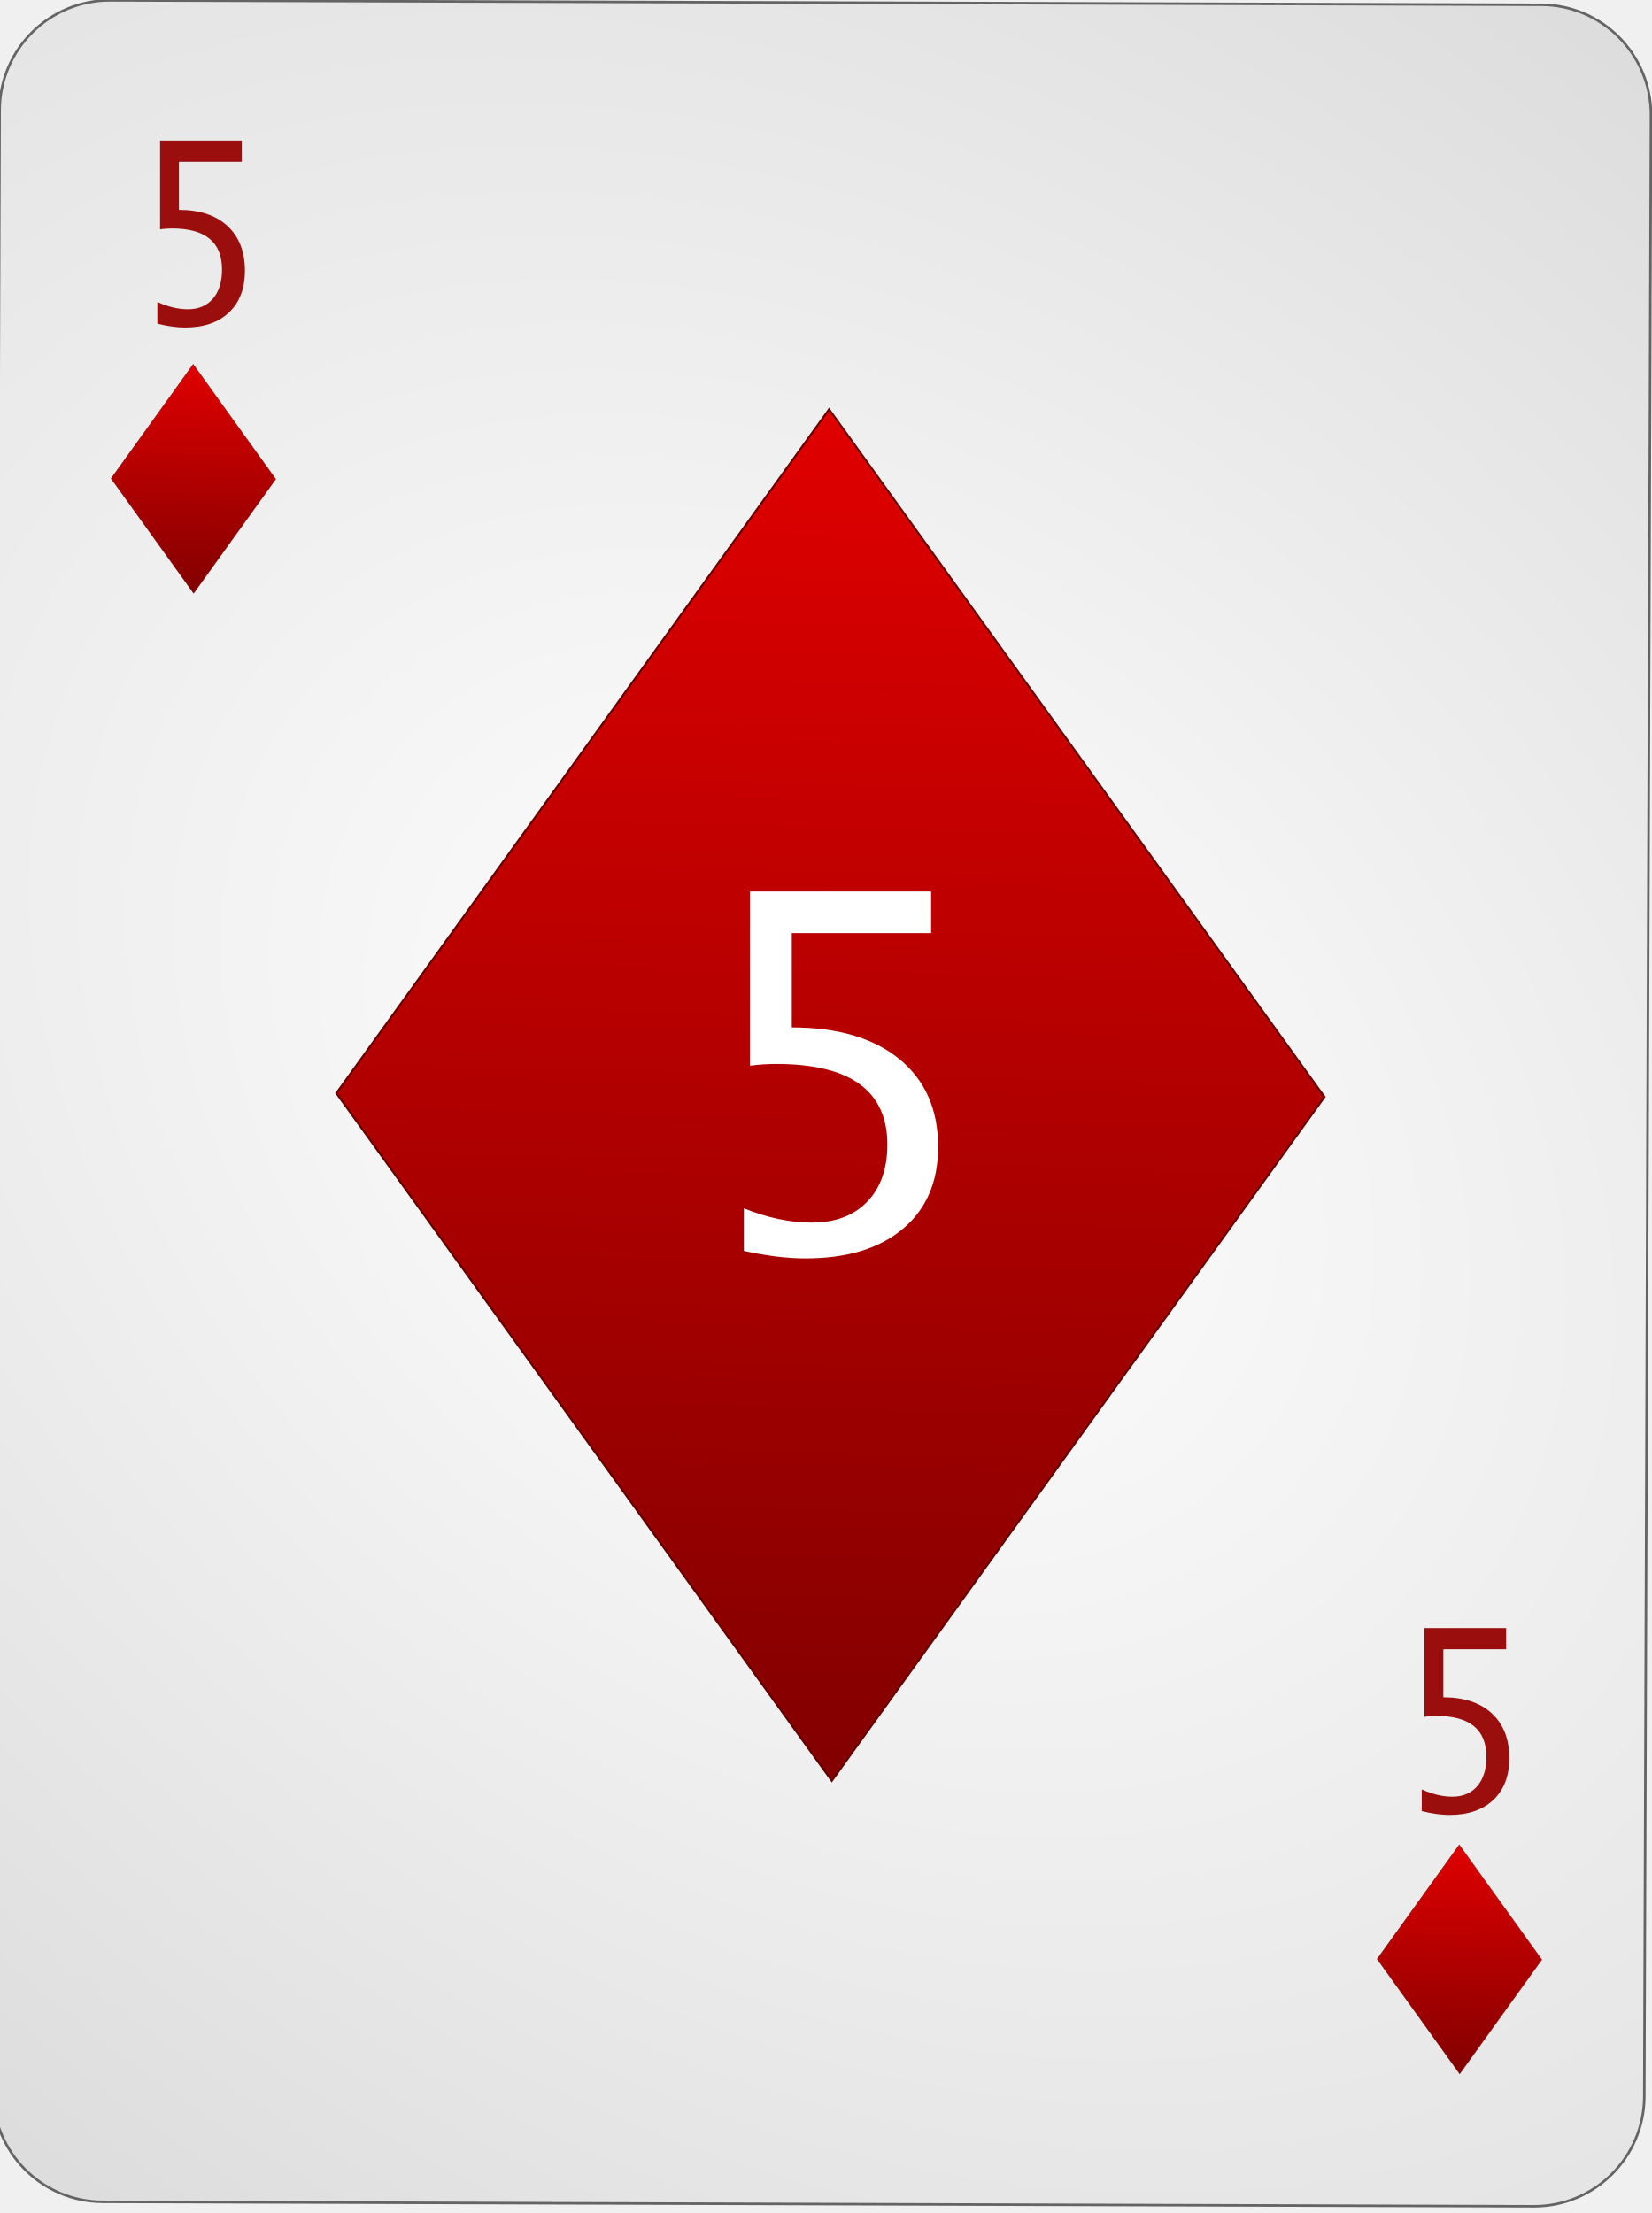
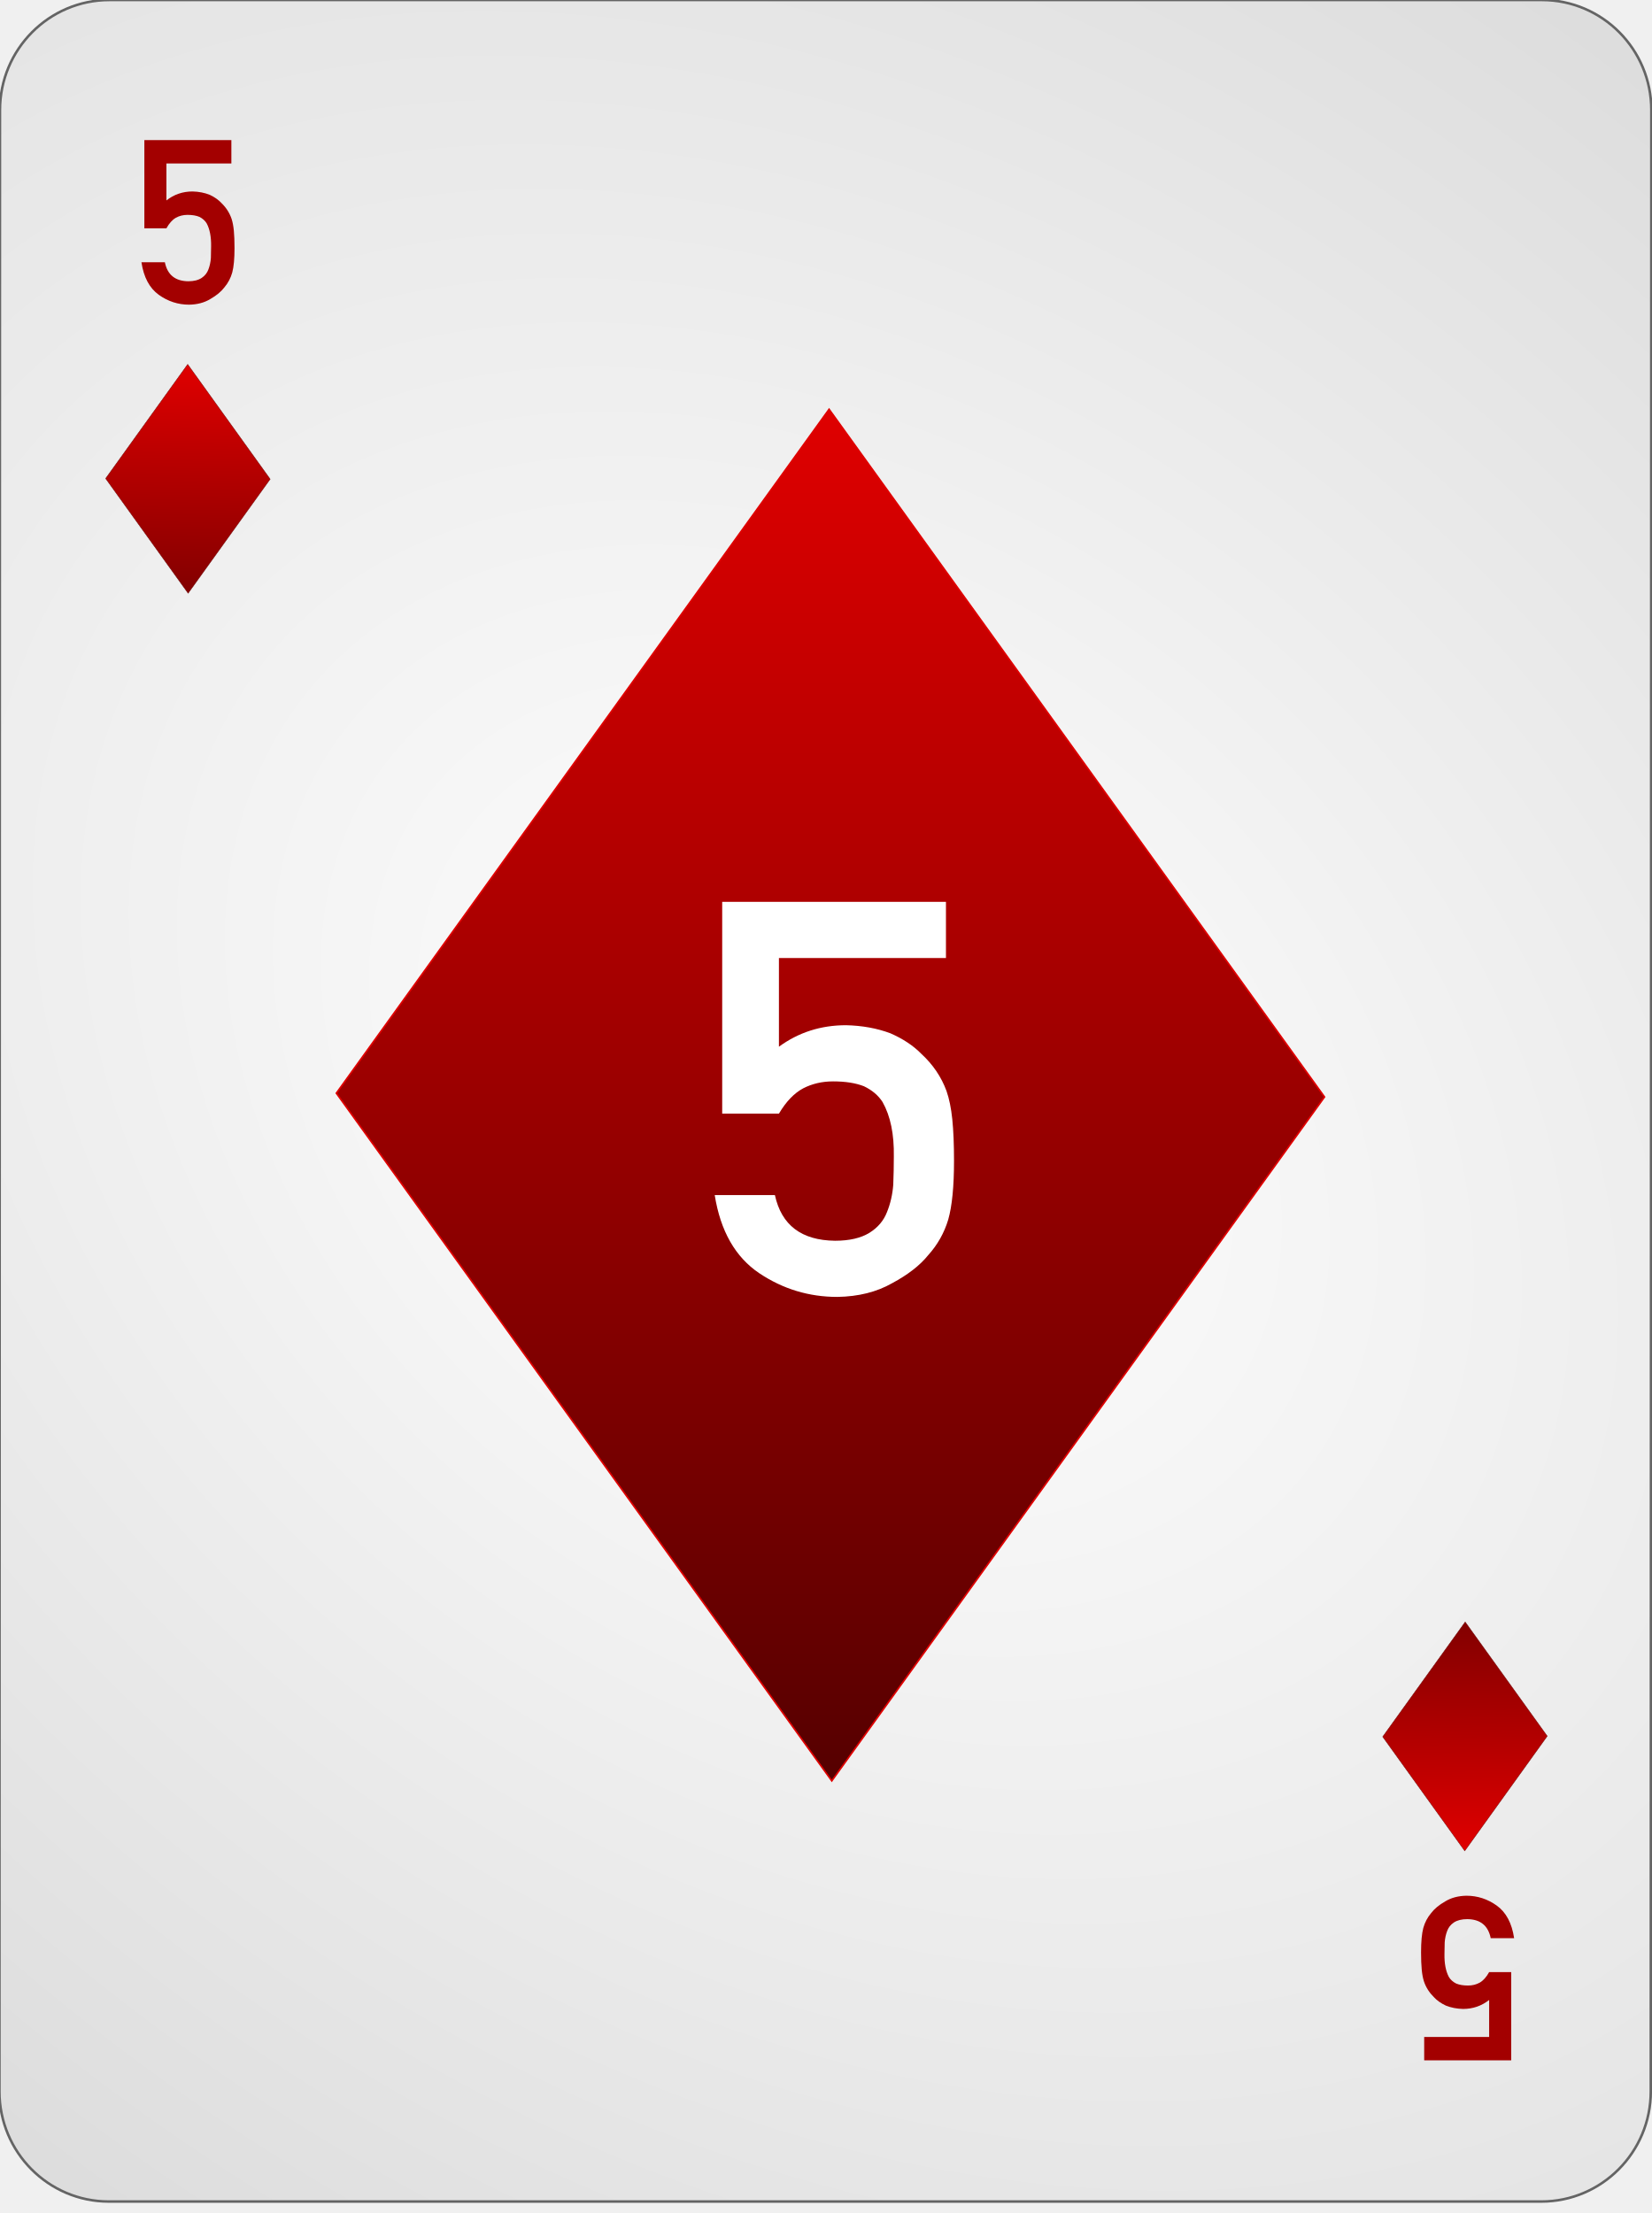
<svg xmlns="http://www.w3.org/2000/svg" width="100%" height="100%" viewBox="0 0 144 193" version="1.1" xml:space="preserve" style="fill-rule:evenodd;clip-rule:evenodd;">
-   <path id="Card-background" d="M143.967,10.046c0.018,-5.299 -4.269,-9.614 -9.568,-9.63l-124.799,-0.386c-5.298,-0.017 -9.615,4.272 -9.632,9.57l-0.583,172.799c-0.018,5.298 4.269,9.613 9.567,9.63l124.8,0.386c5.298,0.016 9.614,-4.272 9.632,-9.57l0.583,-172.799Z" style="fill:url(#_Radial1);stroke:#646464;stroke-width:0.22px;" />
+   <path id="Card-background" d="M143.997,9.6c0.002,-5.298 -4.272,-9.6 -9.538,-9.6l-124.918,0c-5.266,0 -9.542,4.302 -9.544,9.6l-0.048,172.8c-0.001,5.298 4.273,9.6 9.539,9.6l124.917,0c5.266,0 9.543,-4.302 9.544,-9.6l0.048,-172.8Z" style="fill:url(#_Radial1);stroke:#646464;stroke-width:0.22px;" />
  <g id="Diamonds">
-     <path id="rect3362" d="M72.532,155.313l42.966,-59.646l-43.202,-59.975l-42.966,59.646l43.202,59.975Z" style="fill:url(#_Linear2);stroke:#640000;stroke-width:0.17px;" />
-     <path id="rect6977" d="M16.885,51.744l7.157,-9.959l-7.196,-10.014l-7.157,9.959l7.196,10.014Z" style="fill:url(#_Linear3);stroke:#640000;stroke-width:0.03px;" />
-     <path id="rect4360" d="M127.285,180.864l7.158,-9.959l-7.197,-10.014l-7.157,9.959l7.196,10.014Z" style="fill:url(#_Linear4);stroke:#640000;stroke-width:0.03px;" />
+     <path id="rect3362" d="M72.532,155.313l42.966,-59.646l-43.202,-59.975l-42.966,59.646l43.202,59.975Z" style="fill:url(#_Linear2);stroke:url(#_Linear3);stroke-width:0.14px;" />
+     <path id="rect6977" d="M16.405,51.744l7.157,-9.959l-7.196,-10.014l-7.157,9.959l7.196,10.014Z" style="fill:url(#_Linear4);stroke:#640000;stroke-width:0.03px;" />
+     <path id="rect4360" d="M127.765,141.451l7.158,9.959l-7.197,10.014l-7.157,-9.959l7.196,-10.014Z" style="fill:url(#_Linear5);stroke:#640000;stroke-width:0.03px;" />
  </g>
-   <g id="Red-Numbers">
-     <g opacity="0.94">
-       <g id="text4292">
-         <path d="M13.722,28.228l0,-1.89c0.932,0.422 1.819,0.633 2.662,0.633c0.926,0 1.653,-0.308 2.182,-0.923c0.53,-0.616 0.794,-1.465 0.794,-2.546c0,-2.385 -1.454,-3.577 -4.364,-3.577c-0.329,0 -0.675,0.025 -1.036,0.075l0,-7.735l7.121,0l0,1.848l-5.476,0l0,4.189c1.806,0 3.216,0.47 4.231,1.408c1.014,0.938 1.521,2.238 1.521,3.899c0,1.547 -0.461,2.759 -1.384,3.636c-0.922,0.878 -2.201,1.316 -3.836,1.316c-0.71,0 -1.515,-0.111 -2.415,-0.333Z" style="fill:#960000;fill-rule:nonzero;" />
-         <path d="M123.977,157.951l0,-1.891c0.932,0.423 1.819,0.634 2.662,0.634c0.926,0 1.653,-0.308 2.182,-0.924c0.53,-0.616 0.794,-1.464 0.794,-2.546c0,-2.385 -1.454,-3.577 -4.364,-3.577c-0.329,0 -0.675,0.025 -1.036,0.075l0,-7.734l7.121,0l0,1.847l-5.476,0l0,4.19c1.806,0 3.216,0.469 4.231,1.407c1.014,0.938 1.521,2.238 1.521,3.9c0,1.546 -0.461,2.759 -1.384,3.636c-0.922,0.877 -2.201,1.316 -3.836,1.316c-0.71,0 -1.515,-0.111 -2.415,-0.333Z" style="fill:#960000;fill-rule:nonzero;" />
-       </g>
-     </g>
+   <g id="Red-Text">
+     <path d="M12.588,19.911l1.924,0c0.241,-0.436 0.515,-0.742 0.821,-0.918c0.306,-0.169 0.644,-0.254 1.015,-0.254c0.417,0 0.765,0.059 1.045,0.176c0.28,0.143 0.492,0.335 0.635,0.576c0.267,0.508 0.394,1.169 0.381,1.982c0,0.332 -0.007,0.674 -0.02,1.026c-0.026,0.358 -0.097,0.69 -0.215,0.996c-0.11,0.306 -0.306,0.553 -0.586,0.742c-0.293,0.195 -0.683,0.293 -1.171,0.293c-1.14,-0.013 -1.82,-0.566 -2.041,-1.66l-2.042,0c0.196,1.308 0.7,2.256 1.514,2.842c0.801,0.573 1.683,0.859 2.647,0.859c0.716,-0.013 1.334,-0.179 1.855,-0.498c0.534,-0.306 0.941,-0.645 1.221,-1.016c0.319,-0.377 0.547,-0.81 0.683,-1.298c0.131,-0.495 0.196,-1.205 0.196,-2.129c0,-0.599 -0.02,-1.104 -0.059,-1.514c-0.039,-0.404 -0.104,-0.745 -0.195,-1.025c-0.176,-0.515 -0.462,-0.967 -0.86,-1.358c-0.266,-0.293 -0.615,-0.54 -1.044,-0.742c-0.456,-0.182 -0.958,-0.28 -1.504,-0.293c-0.853,0 -1.612,0.26 -2.276,0.781l0,-3.222l5.664,0l0,-2.041l-7.588,0l0,7.695Z" style="fill:#a30000;fill-rule:nonzero;" />
+     <path d="M131.778,171.99l-1.924,0c-0.24,0.437 -0.514,0.743 -0.82,0.918c-0.306,0.17 -0.644,0.254 -1.015,0.254c-0.417,0 -0.765,-0.058 -1.045,-0.176c-0.28,-0.143 -0.492,-0.335 -0.635,-0.576c-0.267,-0.508 -0.394,-1.168 -0.381,-1.982c0,-0.332 0.007,-0.674 0.02,-1.026c0.026,-0.358 0.097,-0.69 0.214,-0.996c0.111,-0.306 0.306,-0.553 0.586,-0.742c0.293,-0.195 0.684,-0.293 1.172,-0.293c1.14,0.013 1.82,0.567 2.041,1.66l2.041,0c-0.195,-1.308 -0.7,-2.255 -1.513,-2.841c-0.801,-0.573 -1.683,-0.86 -2.647,-0.86c-0.716,0.013 -1.335,0.179 -1.855,0.498c-0.534,0.306 -0.941,0.645 -1.221,1.016c-0.319,0.377 -0.547,0.81 -0.684,1.299c-0.13,0.494 -0.195,1.204 -0.195,2.129c0,0.599 0.02,1.103 0.059,1.513c0.039,0.404 0.104,0.746 0.195,1.026c0.176,0.514 0.462,0.966 0.859,1.357c0.267,0.293 0.616,0.54 1.045,0.742c0.456,0.183 0.957,0.28 1.504,0.293c0.853,0 1.611,-0.26 2.275,-0.781l0,3.223l-5.664,0l0,2.041l7.588,0l0,-7.696Z" style="fill:#a30000;fill-rule:nonzero;" />
  </g>
-   <g id="text4596">
-     <path d="M64.868,109.095l0,-3.712c2.067,0.83 4.036,1.244 5.906,1.244c2.053,0 3.667,-0.604 4.841,-1.814c1.174,-1.209 1.762,-2.875 1.762,-4.999c0,-4.683 -3.228,-7.024 -9.682,-7.024c-0.732,0 -1.498,0.049 -2.3,0.148l0,-15.188l15.8,0l0,3.628l-12.15,0l0,8.227c4.007,0 7.136,0.921 9.386,2.763c2.25,1.842 3.375,4.395 3.375,7.657c0,3.038 -1.023,5.418 -3.069,7.14c-2.046,1.723 -4.883,2.584 -8.511,2.584c-1.575,0 -3.361,-0.218 -5.358,-0.654Z" style="fill:url(#_Linear5);fill-rule:nonzero;" />
+   <g id="Center-Text" transform="matrix(0.233905,0,0,0.218311,72.7568,112.825)">
+     <path d="M-41.816,-71.93l21.15,0c2.648,-4.795 5.654,-8.159 9.018,-10.092c3.364,-1.861 7.085,-2.791 11.165,-2.791c4.581,0 8.41,0.644 11.487,1.932c3.078,1.575 5.404,3.686 6.979,6.335c2.934,5.582 4.33,12.847 4.186,21.793c0,3.65 -0.071,7.408 -0.214,11.273c-0.287,3.936 -1.074,7.587 -2.362,10.95c-1.217,3.364 -3.364,6.084 -6.442,8.16c-3.22,2.147 -7.515,3.22 -12.883,3.22c-12.525,-0.143 -20.004,-6.226 -22.437,-18.25l-22.438,0c2.147,14.386 7.694,24.799 16.64,31.241c8.804,6.298 18.502,9.447 29.094,9.447c7.873,-0.143 14.673,-1.968 20.398,-5.475c5.869,-3.364 10.343,-7.086 13.42,-11.165c3.507,-4.151 6.012,-8.911 7.515,-14.279c1.432,-5.439 2.147,-13.241 2.147,-23.404c0,-6.585 -0.214,-12.131 -0.644,-16.641c-0.429,-4.437 -1.145,-8.195 -2.147,-11.272c-1.932,-5.654 -5.082,-10.629 -9.447,-14.923c-2.935,-3.221 -6.764,-5.94 -11.488,-8.159c-5.01,-2.004 -10.521,-3.078 -16.533,-3.221c-9.376,0 -17.714,2.863 -25.014,8.589l0,-35.428l62.267,0l0,-22.438l-83.417,0l0,84.598Z" style="fill:none;" />
+     <path d="M-41.816,-71.93l21.15,0c2.648,-4.795 5.654,-8.159 9.018,-10.092c3.364,-1.861 7.085,-2.791 11.165,-2.791c4.581,0 8.41,0.644 11.487,1.932c3.078,1.575 5.404,3.686 6.979,6.335c2.934,5.582 4.33,12.847 4.186,21.793c0,3.65 -0.071,7.408 -0.214,11.273c-0.287,3.936 -1.074,7.587 -2.362,10.95c-1.217,3.364 -3.364,6.084 -6.442,8.16c-3.22,2.147 -7.515,3.22 -12.883,3.22c-12.525,-0.143 -20.004,-6.226 -22.437,-18.25l-22.438,0c2.147,14.386 7.694,24.799 16.64,31.241c8.804,6.298 18.502,9.447 29.094,9.447c7.873,-0.143 14.673,-1.968 20.398,-5.475c5.869,-3.364 10.343,-7.086 13.42,-11.165c3.507,-4.151 6.012,-8.911 7.515,-14.279c1.432,-5.439 2.147,-13.241 2.147,-23.404c0,-6.585 -0.214,-12.131 -0.644,-16.641c-0.429,-4.437 -1.145,-8.195 -2.147,-11.272c-1.932,-5.654 -5.082,-10.629 -9.447,-14.923c-2.935,-3.221 -6.764,-5.94 -11.488,-8.159c-5.01,-2.004 -10.521,-3.078 -16.533,-3.221c-9.376,0 -17.714,2.863 -25.014,8.589l0,-35.428l62.267,0l0,-22.438l-83.417,0l0,84.598Z" style="fill:#fff;fill-rule:nonzero;" />
  </g>
  <defs>
-     <radialGradient id="_Radial1" cx="0" cy="0" r="1" gradientUnits="userSpaceOnUse" gradientTransform="matrix(126.562,97.7279,-71.6611,95.2942,71.6758,96.2223)">
+     <radialGradient id="_Radial1" cx="0" cy="0" r="1" gradientUnits="userSpaceOnUse" gradientTransform="matrix(126.864,97.3356,-71.3658,95.5156,71.9734,96)">
      <stop offset="0%" style="stop-color:#fff;stop-opacity:1" />
      <stop offset="100%" style="stop-color:#dcdcdc;stop-opacity:1" />
    </radialGradient>
-     <linearGradient id="_Linear2" x1="0" y1="0" x2="1" y2="0" gradientUnits="userSpaceOnUse" gradientTransform="matrix(-1.01374,121.856,-87.7783,-1.4073,71.9048,35.3332)">
+     <linearGradient id="_Linear2" x1="0" y1="0" x2="1" y2="0" gradientUnits="userSpaceOnUse" gradientTransform="matrix(0.649222,119.114,-119.114,0.649222,72.0282,35.4239)">
+       <stop offset="0%" style="stop-color:#e00000;stop-opacity:1" />
+       <stop offset="100%" style="stop-color:#560000;stop-opacity:1" />
+     </linearGradient>
+     <linearGradient id="_Linear3" x1="0" y1="0" x2="1" y2="0" gradientUnits="userSpaceOnUse" gradientTransform="matrix(-54.8234,-72.2122,52.0178,-76.1069,-50.1075,185.702)">
+       <stop offset="0%" style="stop-color:#e00000;stop-opacity:1" />
+       <stop offset="100%" style="stop-color:#560000;stop-opacity:1" />
+     </linearGradient>
+     <linearGradient id="_Linear4" x1="0" y1="0" x2="1" y2="0" gradientUnits="userSpaceOnUse" gradientTransform="matrix(-0.168869,20.3461,-14.6221,-0.234974,16.3007,31.711)">
      <stop offset="0%" style="stop-color:#e00000;stop-opacity:1" />
      <stop offset="100%" style="stop-color:#810000;stop-opacity:1" />
    </linearGradient>
-     <linearGradient id="_Linear3" x1="0" y1="0" x2="1" y2="0" gradientUnits="userSpaceOnUse" gradientTransform="matrix(-0.168869,20.3461,-14.6221,-0.234974,16.7807,31.711)">
+     <linearGradient id="_Linear5" x1="0" y1="0" x2="1" y2="0" gradientUnits="userSpaceOnUse" gradientTransform="matrix(-0.168869,-20.3461,-14.6221,0.234974,127.661,161.484)">
      <stop offset="0%" style="stop-color:#e00000;stop-opacity:1" />
      <stop offset="100%" style="stop-color:#810000;stop-opacity:1" />
    </linearGradient>
-     <linearGradient id="_Linear4" x1="0" y1="0" x2="1" y2="0" gradientUnits="userSpaceOnUse" gradientTransform="matrix(-0.168869,20.3461,-14.6221,-0.234974,127.181,160.831)">
-       <stop offset="0%" style="stop-color:#e00000;stop-opacity:1" />
-       <stop offset="100%" style="stop-color:#810000;stop-opacity:1" />
-     </linearGradient>
-     <linearGradient id="_Linear5" x1="0" y1="0" x2="1" y2="0" gradientUnits="userSpaceOnUse" gradientTransform="matrix(0.0983952,31.9224,-31.9224,0.0983952,128.775,186.486)">
-       <stop offset="0%" style="stop-color:#fff;stop-opacity:1" />
-       <stop offset="100%" style="stop-color:#dcdcdc;stop-opacity:1" />
-     </linearGradient>
  </defs>
</svg>
